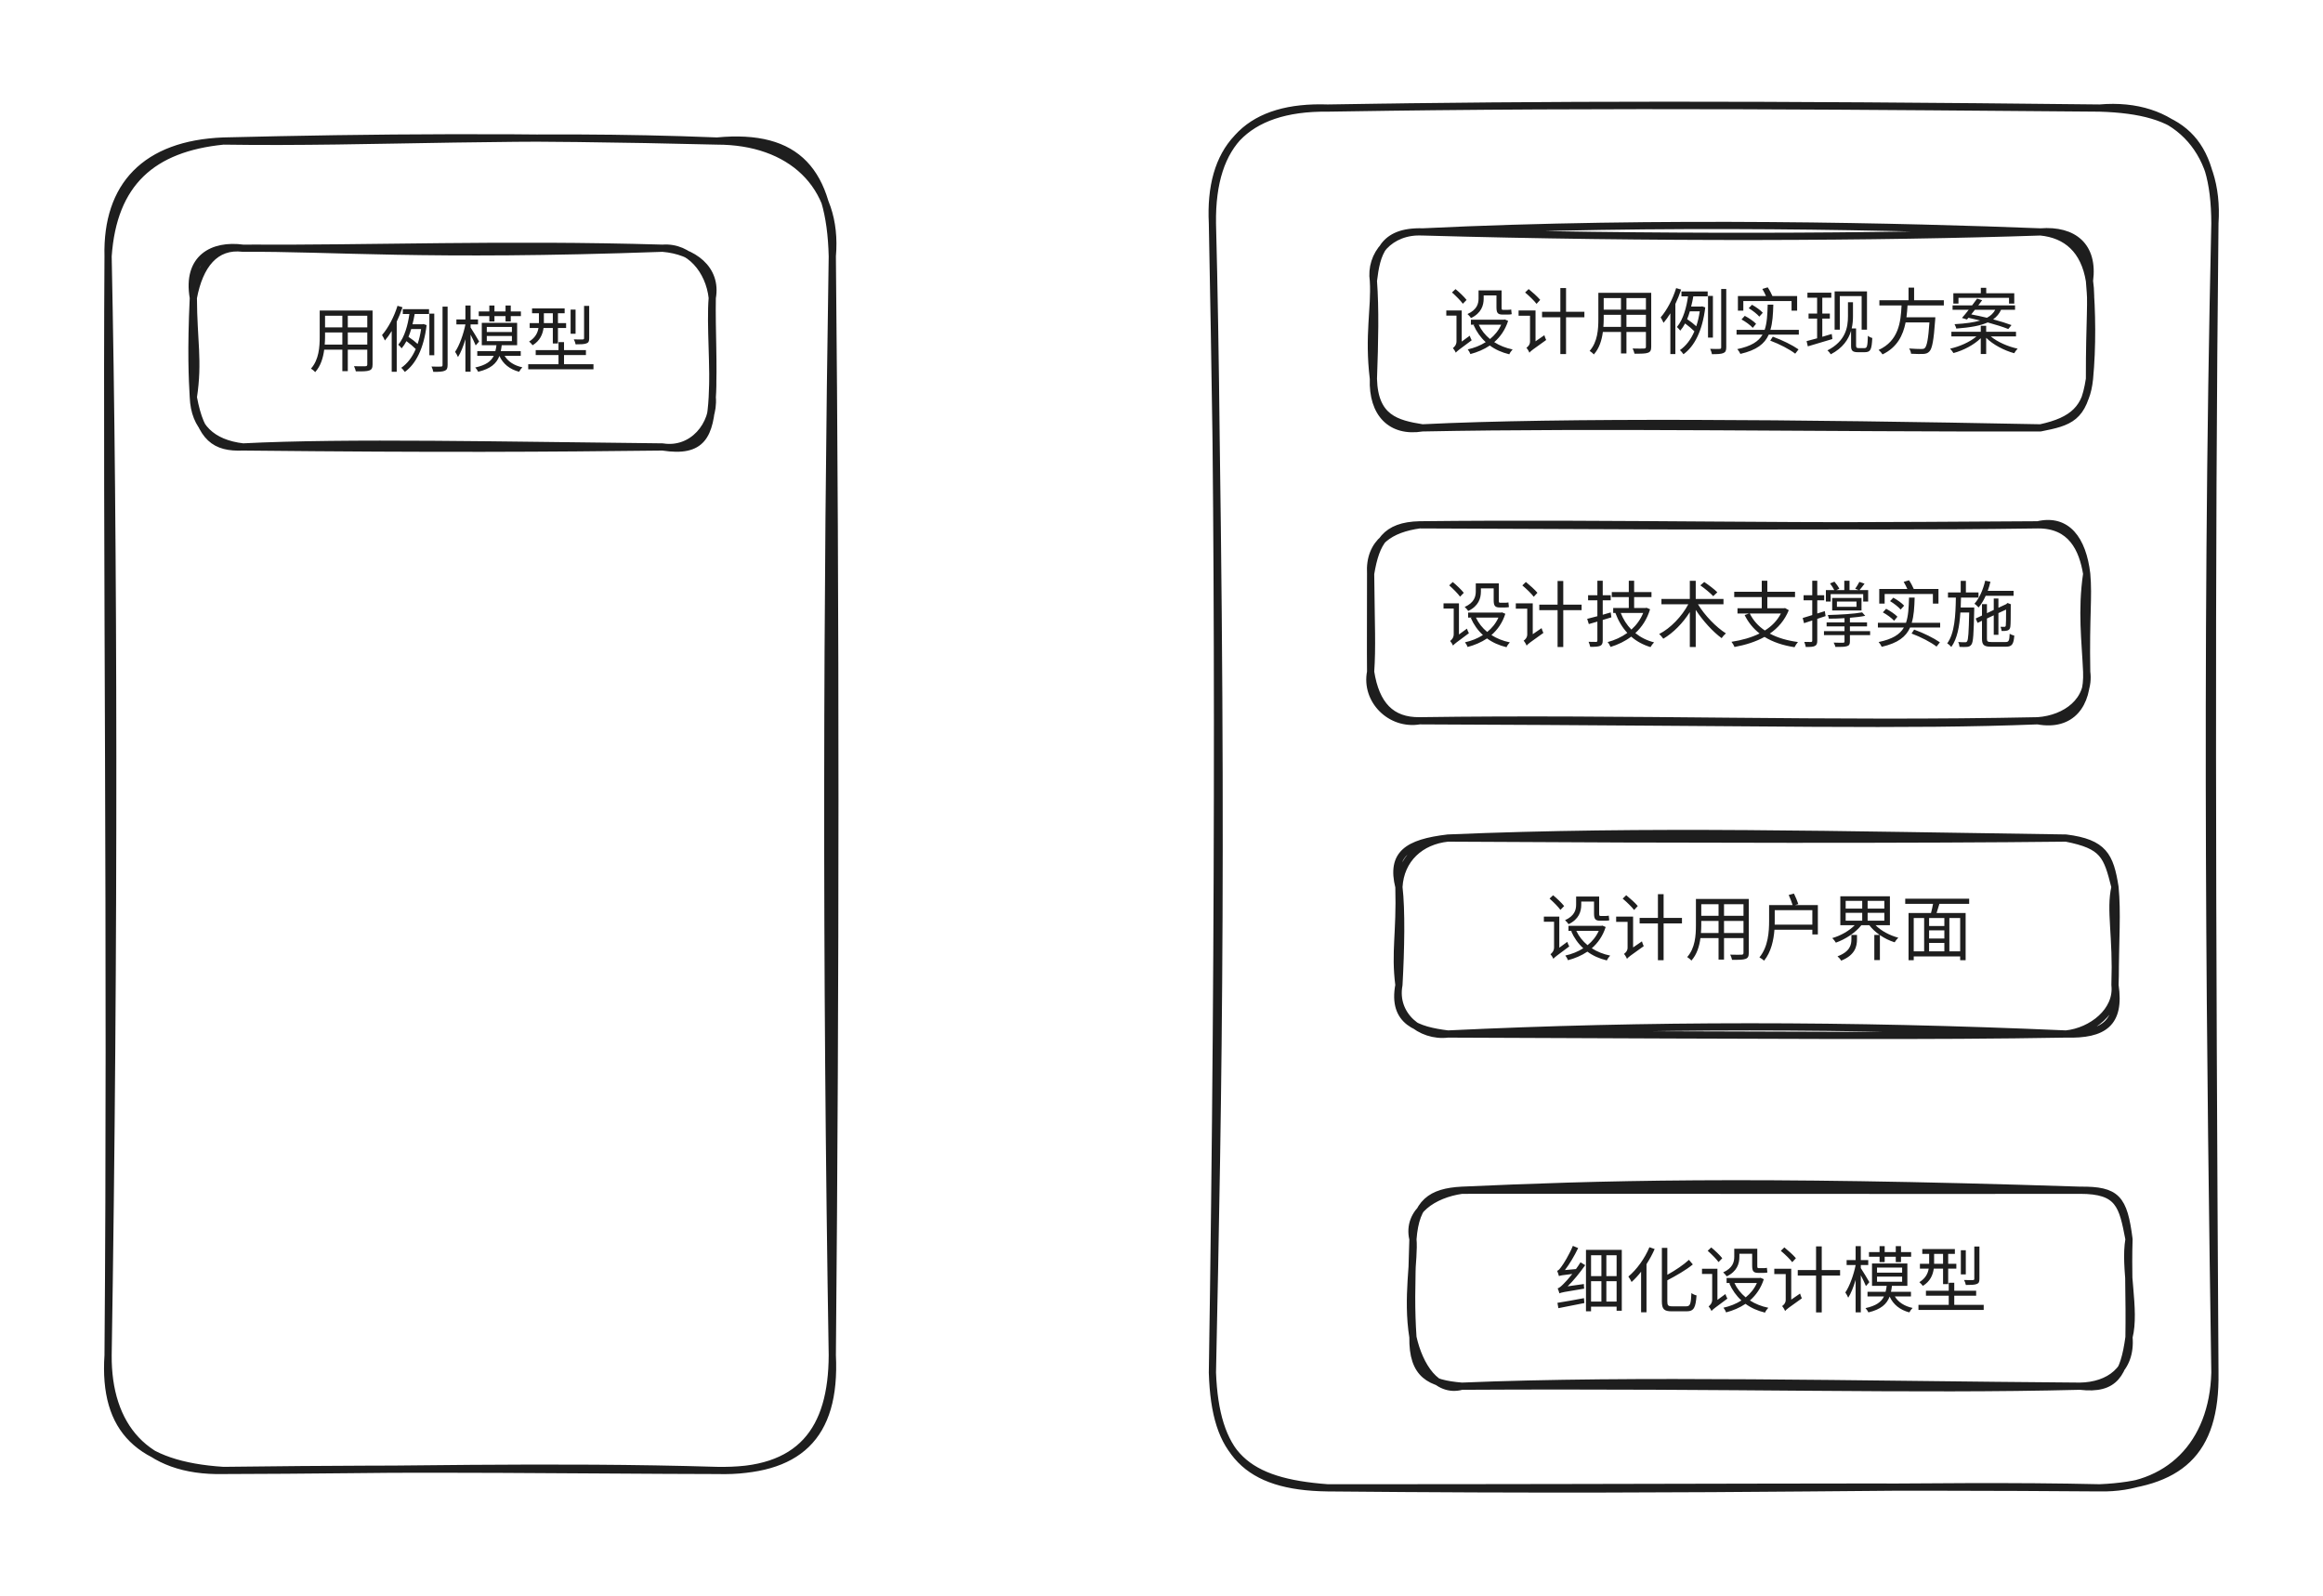
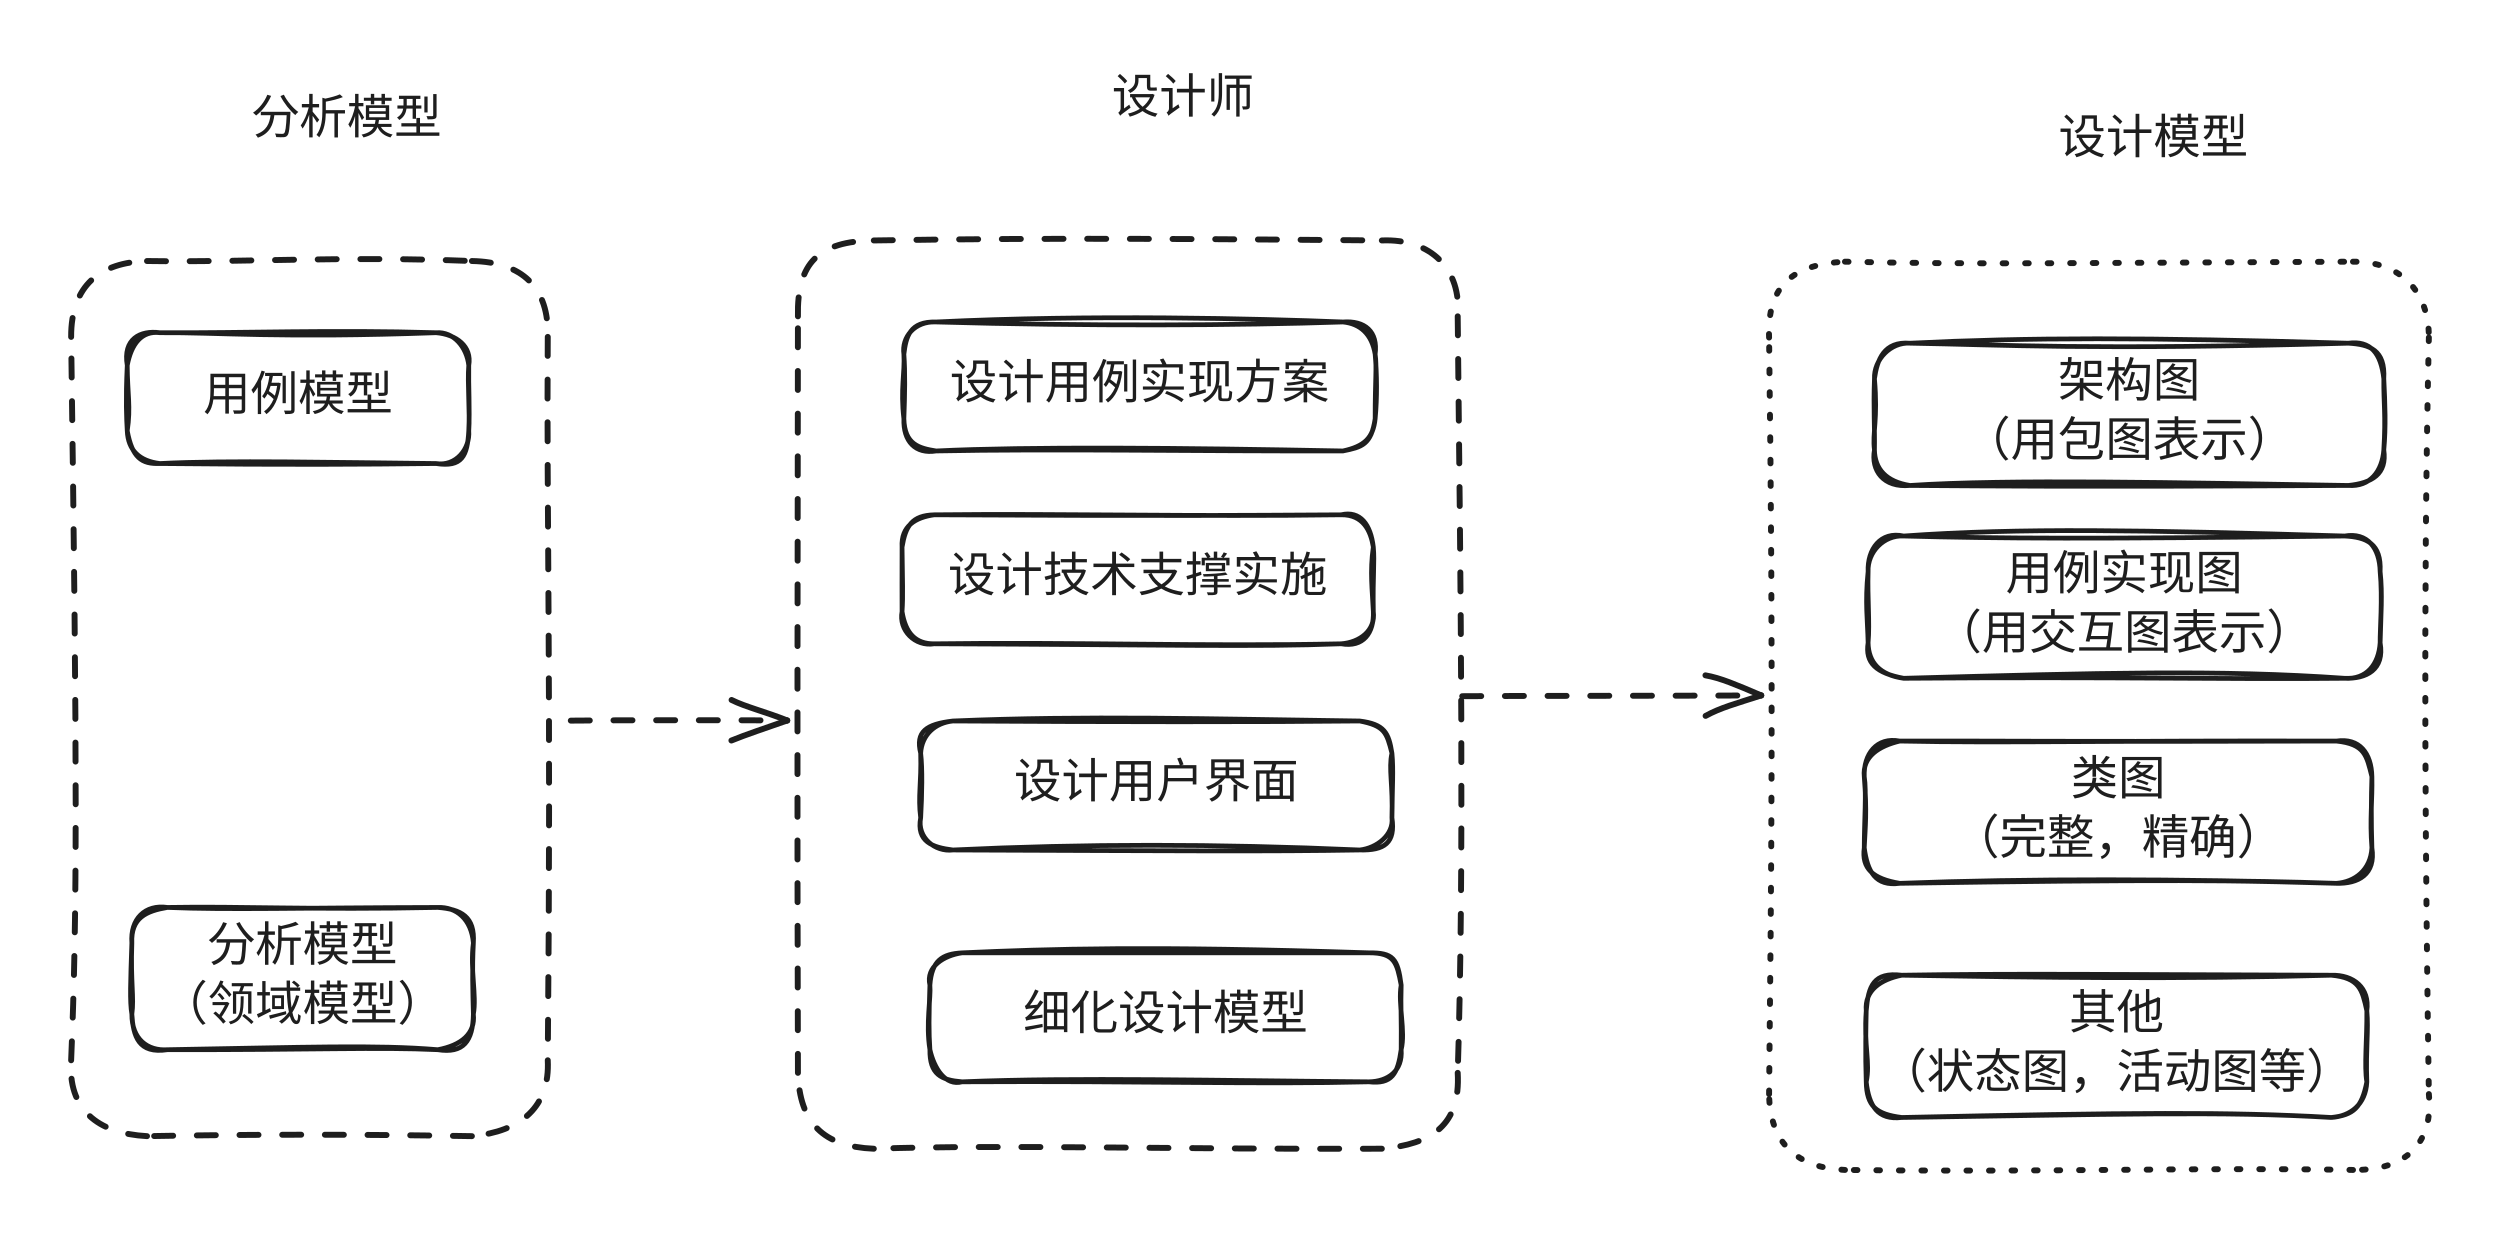
- <svg xmlns="http://www.w3.org/2000/svg" version="1.1" viewBox="0 0 644.764 443.051" width="1289.527" height="886.102">
+ <svg xmlns="http://www.w3.org/2000/svg" version="1.1" viewBox="0 0 1054.331 523.404" width="2108.662" height="1046.809">
  <defs>
    <style class="style-fonts">
+       @font-face { font-family: Xiaolai; src: url(https://esm.sh/@excalidraw/excalidraw@0.18.0/dist/prod/fonts/Xiaolai/Xiaolai-Regular-09850c4077f3fffe707905872e0e2460.woff2); }
      @font-face { font-family: Xiaolai; src: url(https://esm.sh/@excalidraw/excalidraw@0.18.0/dist/prod/fonts/Xiaolai/Xiaolai-Regular-87599f94b6cc129d505b375798d0d751.woff2); }
      @font-face { font-family: Xiaolai; src: url(https://esm.sh/@excalidraw/excalidraw@0.18.0/dist/prod/fonts/Xiaolai/Xiaolai-Regular-0facdf1ea213ba40261022f5d5ed4493.woff2); }
      @font-face { font-family: Xiaolai; src: url(https://esm.sh/@excalidraw/excalidraw@0.18.0/dist/prod/fonts/Xiaolai/Xiaolai-Regular-f8ee5d36068a42b51d0e4a1116cfcec1.woff2); }
+       @font-face { font-family: Xiaolai; src: url(https://esm.sh/@excalidraw/excalidraw@0.18.0/dist/prod/fonts/Xiaolai/Xiaolai-Regular-79d494361ae093b69e74ee9dbe65bfd4.woff2); }
      @font-face { font-family: Xiaolai; src: url(https://esm.sh/@excalidraw/excalidraw@0.18.0/dist/prod/fonts/Xiaolai/Xiaolai-Regular-74e2263a91439c25b91d5132ce9f4d62.woff2); }
      @font-face { font-family: Xiaolai; src: url(https://esm.sh/@excalidraw/excalidraw@0.18.0/dist/prod/fonts/Xiaolai/Xiaolai-Regular-145aa02cdd91946e67dc934e1acffe75.woff2); }</style>
  </defs>
-   <rect x="0" y="0" width="644.764" height="443.051" fill="transparent" />
-   <g stroke-linecap="round" transform="translate(53.66145 68.91114) rotate(0 72.01367 27.58594)">
+   <rect x="0" y="0" width="1054.331" height="523.404" fill="transparent" />
+   <g stroke-linecap="round" transform="translate(53.66145 140.3154) rotate(0 72.01367 27.58594)">
    <path d="M13.79 0 C38.17 -0.2, 64.05 2.37, 130.23 0 M13.79 0 C49.56 0.21, 86.12 -1.3, 130.23 0 M130.23 0 C137.72 -0.58, 143.21 6.21, 144.03 13.79 M130.23 0 C138.84 0.71, 145.46 5.79, 144.03 13.79 M144.03 13.79 C143.41 21.08, 144.6 33.72, 144.03 41.38 M144.03 13.79 C143.86 22.96, 144.51 31.8, 144.03 41.38 M144.03 41.38 C143.45 52.03, 141.26 56.89, 130.23 55.17 M144.03 41.38 C144.66 49.01, 138.57 56.5, 130.23 55.17 M130.23 55.17 C98.04 55.54, 69.17 55.75, 13.79 55.17 M130.23 55.17 C87.18 54.74, 42.19 53.71, 13.79 55.17 M13.79 55.17 C5.19 54.15, 0.33 49.6, 0 41.38 M13.79 55.17 C6.02 55.51, 2.09 52.69, 0 41.38 M0 41.38 C1.53 31.33, 0.05 25.6, 0 13.79 M0 41.38 C-0.29 36.33, -0.69 28.64, 0 13.79 M0 13.79 C1.69 4.76, 6.07 -0.96, 13.79 0 M0 13.79 C-1.93 2.66, 5.45 -1.15, 13.79 0" stroke="#1e1e1e" stroke-width="2" fill="none" />
  </g>
-   <g transform="translate(85.67512 83.99707) rotate(0 40 12.5)">
+   <g transform="translate(85.67512 155.4014) rotate(0 40 12.5)">
    <text x="40" y="17.62" font-family="Excalifont, Xiaolai, Segoe UI Emoji" font-size="20px" fill="#1e1e1e" text-anchor="middle" style="white-space: pre;" direction="ltr" dominant-baseline="alphabetic">用例模型</text>
  </g>
-   <g stroke-linecap="round" transform="translate(381.1966 64.38379) rotate(0 99.375 27.20117)">
+   <g stroke-linecap="round" transform="translate(381.1966 135.7881) rotate(0 99.375 27.20117)">
    <path d="M13.6 0 C79.14 -3.2, 149.11 -1.42, 185.15 0 M13.6 0 C76.88 1.81, 141.34 1.49, 185.15 0 M185.15 0 C194.39 -0.71, 200.03 3.98, 198.75 13.6 M185.15 0 C192.43 0.71, 197.35 5.06, 198.75 13.6 M198.75 13.6 C199.49 22.04, 199.59 32.02, 198.75 40.8 M198.75 13.6 C199.51 18.85, 198.72 24.38, 198.75 40.8 M198.75 40.8 C197.92 48.84, 194.33 52.41, 185.15 54.4 M198.75 40.8 C197.09 51.78, 193.21 52.79, 185.15 54.4 M185.15 54.4 C124.44 54.54, 63.55 53.4, 13.6 54.4 M185.15 54.4 C117.7 53.06, 52.04 52.5, 13.6 54.4 M13.6 54.4 C4.9 55.83, -0.35 50.42, 0 40.8 M13.6 54.4 C6.4 53.24, 0.29 51.72, 0 40.8 M0 40.8 C-1.48 28.56, 0.47 21.2, 0 13.6 M0 40.8 C0.38 30.33, 0.57 21.39, 0 13.6 M0 13.6 C-1.06 6.37, 4.6 -0.45, 13.6 0 M0 13.6 C0.89 6.18, 2.43 -0.33, 13.6 0" stroke="#1e1e1e" stroke-width="2" fill="none" />
  </g>
-   <g transform="translate(400.5716 79.08496) rotate(0 80 12.5)">
+   <g transform="translate(400.5716 150.4893) rotate(0 80 12.5)">
    <text x="80" y="17.62" font-family="Excalifont, Xiaolai, Segoe UI Emoji" font-size="20px" fill="#1e1e1e" text-anchor="middle" style="white-space: pre;" direction="ltr" dominant-baseline="alphabetic">设计用例实现方案</text>
  </g>
-   <g stroke-linecap="round" transform="translate(380.4258 145.7037) rotate(0 99.375 27.20117)">
+   <g stroke-linecap="round" transform="translate(380.4258 217.108) rotate(0 99.375 27.20117)">
    <path d="M13.6 0 C55.94 0.09, 93.08 0.64, 185.15 0 M13.6 0 C67.99 -0.62, 122.96 0.89, 185.15 0 M185.15 0 C193.28 -1.91, 197.64 4.11, 198.75 13.6 M185.15 0 C194.54 -0.1, 197.62 6.73, 198.75 13.6 M198.75 13.6 C197.24 24.01, 198.37 32.02, 198.75 40.8 M198.75 13.6 C199.34 20.18, 198.47 25.24, 198.75 40.8 M198.75 40.8 C199.79 48.81, 192.99 53.85, 185.15 54.4 M198.75 40.8 C199.11 49.85, 194.52 56.11, 185.15 54.4 M185.15 54.4 C127.59 55.62, 71.25 53.57, 13.6 54.4 M185.15 54.4 C148.32 55.84, 112.77 54.76, 13.6 54.4 M13.6 54.4 C5.5 55.77, -1.54 48.68, 0 40.8 M13.6 54.4 C5.7 54.49, 1.45 49.96, 0 40.8 M0 40.8 C0.47 33.85, 0.15 28.21, 0 13.6 M0 40.8 C-0.07 33.86, 0.01 26.05, 0 13.6 M0 13.6 C-0.51 4.7, 5.72 1.09, 13.6 0 M0 13.6 C1.48 4.77, 4.11 0.22, 13.6 0" stroke="#1e1e1e" stroke-width="2" fill="none" />
  </g>
-   <g transform="translate(399.8008 160.4049) rotate(0 80 12.5)">
+   <g transform="translate(399.8008 231.8092) rotate(0 80 12.5)">
    <text x="80" y="17.62" font-family="Excalifont, Xiaolai, Segoe UI Emoji" font-size="20px" fill="#1e1e1e" text-anchor="middle" style="white-space: pre;" direction="ltr" dominant-baseline="alphabetic">设计技术支撑实施</text>
  </g>
-   <g stroke-linecap="round" transform="translate(388.2774 232.6608) rotate(0 99.375 27.20117)">
+   <g stroke-linecap="round" transform="translate(388.2774 304.0651) rotate(0 99.375 27.20117)">
    <path d="M13.6 0 C69.11 -2.35, 122.67 -0.86, 185.15 0 M13.6 0 C78.41 0.4, 145.49 0.46, 185.15 0 M185.15 0 C195.65 1.32, 197.39 4.99, 198.75 13.6 M185.15 0 C195.64 2.06, 196.53 4.77, 198.75 13.6 M198.75 13.6 C197.27 20.03, 199.26 27.23, 198.75 40.8 M198.75 13.6 C199.43 20.8, 198.87 27.6, 198.75 40.8 M198.75 40.8 C200.34 51.45, 195.58 54.69, 185.15 54.4 M198.75 40.8 C199.57 47.99, 192.33 53.65, 185.15 54.4 M185.15 54.4 C124.43 51.74, 68.8 51.77, 13.6 54.4 M185.15 54.4 C147 55.06, 110.22 54.77, 13.6 54.4 M13.6 54.4 C5.04 53.34, -1.91 50.99, 0 40.8 M13.6 54.4 C6.05 55.35, -1.59 49.17, 0 40.8 M0 40.8 C-1.18 31.59, 0.36 26.37, 0 13.6 M0 40.8 C0.55 30.93, 0.76 20.06, 0 13.6 M0 13.6 C0.44 5.85, 6.01 0.79, 13.6 0 M0 13.6 C-2.27 4.48, 2.28 1.33, 13.6 0" stroke="#1e1e1e" stroke-width="2" fill="none" />
  </g>
-   <g transform="translate(427.6524 247.3619) rotate(0 60 12.5)">
+   <g transform="translate(427.6524 318.7662) rotate(0 60 12.5)">
    <text x="60" y="17.62" font-family="Excalifont, Xiaolai, Segoe UI Emoji" font-size="20px" fill="#1e1e1e" text-anchor="middle" style="white-space: pre;" direction="ltr" dominant-baseline="alphabetic">设计用户界面</text>
  </g>
-   <g stroke-linecap="round" transform="translate(392.168 330.4342) rotate(0 99.375 27.20117)">
+   <g stroke-linecap="round" transform="translate(392.168 401.8385) rotate(0 99.375 27.20117)">
    <path d="M13.6 0 C50.8 -1.65, 92.22 -3.03, 185.15 0 M13.6 0 C78.95 -0.05, 143.24 0.08, 185.15 0 M185.15 0 C196.08 -0.01, 196.94 4.2, 198.75 13.6 M185.15 0 C195.37 -0.1, 197.31 2.26, 198.75 13.6 M198.75 13.6 C197.35 21.62, 200.68 33.15, 198.75 40.8 M198.75 13.6 C198.46 22.13, 198.93 29.16, 198.75 40.8 M198.75 40.8 C197.33 51.07, 194.85 55.53, 185.15 54.4 M198.75 40.8 C199.48 49.82, 193.16 54.27, 185.15 54.4 M185.15 54.4 C138.27 55.58, 91.52 53.96, 13.6 54.4 M185.15 54.4 C123.03 53.95, 61.25 52.41, 13.6 54.4 M13.6 54.4 C4.67 53.67, -0.16 51.29, 0 40.8 M13.6 54.4 C6.51 56.34, 1.75 48.69, 0 40.8 M0 40.8 C-1.79 29.79, 0.5 18.99, 0 13.6 M0 40.8 C-0.5 33.36, -0.45 27.22, 0 13.6 M0 13.6 C-1.8 5.91, 5.86 1.08, 13.6 0 M0 13.6 C0.77 3.33, 5.06 0.45, 13.6 0" stroke="#1e1e1e" stroke-width="2" fill="none" />
  </g>
-   <g transform="translate(431.543 345.1354) rotate(0 60 12.5)">
+   <g transform="translate(431.543 416.5397) rotate(0 60 12.5)">
    <text x="60" y="17.62" font-family="Excalifont, Xiaolai, Segoe UI Emoji" font-size="20px" fill="#1e1e1e" text-anchor="middle" style="white-space: pre;" direction="ltr" dominant-baseline="alphabetic">细化设计模型</text>
  </g>
-   <g stroke-linecap="round" transform="translate(30 39.1543) rotate(0 100.5039 184.5332)">
-     <path d="M32 0 C74.03 0.63, 115.13 -2.16, 169.01 0 M32 0 C73.26 -1.02, 114.08 -1.37, 169.01 0 M169.01 0 C189.25 -0.02, 202.76 12.1, 201.01 32 M169.01 0 C191.46 -2.13, 200.44 8.5, 201.01 32 M201.01 32 C201.98 132.09, 201.95 232.3, 201.01 337.07 M201.01 32 C199.5 128.17, 199.19 226.13, 201.01 337.07 M201.01 337.07 C202.13 359.95, 191.35 369.49, 169.01 369.07 M201.01 337.07 C200.94 357.81, 192.29 369.72, 169.01 369.07 M169.01 369.07 C130.35 369, 93.02 368.29, 32 369.07 M169.01 369.07 C122.97 367.68, 78.56 368.99, 32 369.07 M32 369.07 C10.24 369.58, -0.15 356.6, 0 337.07 M32 369.07 C8.78 367.59, -1.39 357.97, 0 337.07 M0 337.07 C0.92 224.33, -0.51 109.98, 0 32 M0 337.07 C1.83 223.04, 1.61 109.87, 0 32 M0 32 C1.41 11.58, 12.33 1.97, 32 0 M0 32 C-0.49 12.38, 10.41 0.84, 32 0" stroke="#1e1e1e" stroke-width="2" fill="none" />
+   <g stroke-linecap="round" transform="translate(30 110.082) rotate(0 100.5039 184.5332)">
+     <path d="M32 0 C74.03 0.63, 115.13 -2.16, 169.01 0 M169.01 0 C190.32 0.39, 201.6 11.21, 201.01 32 M201.01 32 C200.45 104.64, 202.51 178.34, 201.01 337.07 M201.01 337.07 C201.98 356.55, 189.85 367.18, 169.01 369.07 M169.01 369.07 C123.75 368.29, 78.68 368.23, 32 369.07 M32 369.07 C11.02 367.95, -1.45 357.64, 0 337.07 M0 337.07 C2.6 275.57, 2.52 212.12, 0 32 M0 32 C-0.06 10.15, 12.36 0.56, 32 0" stroke="#1e1e1e" stroke-width="2.5" fill="none" stroke-dasharray="8 10" />
  </g>
-   <g stroke-linecap="round" transform="translate(336.5137 30) rotate(0 139.125 191.5254)">
-     <path d="M32 0 C110.52 -1.32, 188.27 -0.45, 246.25 0 M32 0 C92.14 -1, 151.6 -1.05, 246.25 0 M246.25 0 C266.82 -1.8, 279.62 11.44, 278.25 32 M246.25 0 C269.04 0.68, 278.17 8.48, 278.25 32 M278.25 32 C275.47 153.89, 277.07 273.09, 278.25 351.05 M278.25 32 C277.2 128.53, 277.47 223.9, 278.25 351.05 M278.25 351.05 C278.61 373.53, 268.35 382.1, 246.25 383.05 M278.25 351.05 C277.73 370.99, 265.3 383.42, 246.25 383.05 M246.25 383.05 C199.14 381.96, 148.43 384.16, 32 383.05 M246.25 383.05 C186.89 382.58, 128.31 383.07, 32 383.05 M32 383.05 C9.4 381.37, 0.7 374.17, 0 351.05 M32 383.05 C9.33 382.77, 0.85 373.29, 0 351.05 M0 351.05 C1.6 274.3, 3.24 196.88, 0 32 M0 351.05 C1.98 225.4, 1.8 100.58, 0 32 M0 32 C-0.31 9.24, 10.83 -0.72, 32 0 M0 32 C-1.02 11.75, 8.73 -0.27, 32 0" stroke="#1e1e1e" stroke-width="2" fill="none" />
+   <g stroke-linecap="round" transform="translate(336.5137 101.4043) rotate(0 139.125 191.5254)">
+     <path d="M32 0 C110.52 -1.32, 188.27 -0.45, 246.25 0 M246.25 0 C267.13 -0.86, 279.93 12.25, 278.25 32 M278.25 32 C279.52 147.29, 281.02 265.66, 278.25 351.05 M278.25 351.05 C279.51 372.97, 267.51 381.15, 246.25 383.05 M246.25 383.05 C164.28 383.4, 85.08 381.24, 32 383.05 M32 383.05 C10.69 382.17, 0.67 372.18, 0 351.05 M0 351.05 C-0.39 237.55, -0.11 121.77, 0 32 M0 32 C-0.46 9.46, 8.68 0.32, 32 0" stroke="#1e1e1e" stroke-width="2.5" fill="none" stroke-dasharray="8 10" />
  </g>
+   <g stroke-linecap="round" transform="translate(55.60646 382.6953) rotate(0 72.01367 30)">
+     <path d="M15 0 C46.08 -0.58, 75.18 1.11, 129.03 0 M15 0 C41.16 1.07, 69.89 0.14, 129.03 0 M129.03 0 C138.79 0.74, 144.81 3.81, 144.03 15 M129.03 0 C136.87 -0.3, 143.21 4.9, 144.03 15 M144.03 15 C142.59 26.12, 145.47 37.16, 144.03 45 M144.03 15 C143.46 25.74, 143.81 35.88, 144.03 45 M144.03 45 C144.97 53.31, 138.79 58.19, 129.03 60 M144.03 45 C143.84 56.43, 139.83 61.73, 129.03 60 M129.03 60 C102.95 57.83, 73.67 59, 15 60 M129.03 60 C103.74 58.81, 77.51 60.11, 15 60 M15 60 C6.64 60.58, -0.06 55.55, 0 45 M15 60 C2.72 61.89, 0.58 54.36, 0 45 M0 45 C-0.91 39.79, -0.55 31.34, 0 15 M0 45 C1 38.07, -0.59 31.52, 0 15 M0 15 C-0.79 4.81, 5.61 -1.39, 15 0 M0 15 C-0.46 4.32, 6.11 1.52, 15 0" stroke="#1e1e1e" stroke-width="2" fill="none" />
+   </g>
+   <g transform="translate(67.62013 387.6953) rotate(0 60 25)">
+     <text x="60" y="17.62" font-family="Excalifont, Xiaolai, Segoe UI Emoji" font-size="20px" fill="#1e1e1e" text-anchor="middle" style="white-space: pre;" direction="ltr" dominant-baseline="alphabetic">分析模型</text>
+     <text x="60" y="42.62" font-family="Excalifont, Xiaolai, Segoe UI Emoji" font-size="20px" fill="#1e1e1e" text-anchor="middle" style="white-space: pre;" direction="ltr" dominant-baseline="alphabetic">（领域模型）</text>
+   </g>
+   <g stroke-linecap="round" transform="translate(790.5179 144.7373) rotate(0 107.4062 30)">
+     <path d="M15 0 C52.92 0.61, 91.02 3.01, 199.81 0 M15 0 C64.38 -2.45, 114.2 -2.52, 199.81 0 M199.81 0 C209.3 -1.27, 213.61 4.25, 214.81 15 M199.81 0 C208.93 0.53, 215.53 2.82, 214.81 15 M214.81 15 C214.71 25.47, 215.71 30.32, 214.81 45 M214.81 15 C215.33 25.5, 215.71 35.27, 214.81 45 M214.81 45 C216.31 55.26, 209.77 59, 199.81 60 M214.81 45 C214.16 53.98, 209.02 60.71, 199.81 60 M199.81 60 C128.28 58.81, 55.72 57.26, 15 60 M199.81 60 C148.46 60.24, 97.13 60.65, 15 60 M15 60 C3.73 61.1, -1.6 53.65, 0 45 M15 60 C4.89 58.4, 0.16 53.07, 0 45 M0 45 C-0.94 37.79, 1.51 32.31, 0 15 M0 45 C0.18 36.12, -0.48 27.51, 0 15 M0 15 C1.14 6.91, 3.96 -0.92, 15 0 M0 15 C-0.36 6.95, 6.93 -0.54, 15 0" stroke="#1e1e1e" stroke-width="2" fill="none" />
+   </g>
+   <g transform="translate(827.9241 149.7373) rotate(0 70 25)">
+     <text x="70" y="17.62" font-family="Excalifont, Xiaolai, Segoe UI Emoji" font-size="20px" fill="#1e1e1e" text-anchor="middle" style="white-space: pre;" direction="ltr" dominant-baseline="alphabetic">架构图</text>
+     <text x="70" y="42.62" font-family="Excalifont, Xiaolai, Segoe UI Emoji" font-size="20px" fill="#1e1e1e" text-anchor="middle" style="white-space: pre;" direction="ltr" dominant-baseline="alphabetic">（用包图表示）</text>
+   </g>
+   <g stroke-linecap="round" transform="translate(787.8409 226.0572) rotate(0 107.9687 30)">
+     <path d="M15 0 C63.9 -3.51, 115.76 -2.56, 200.94 0 M15 0 C54.85 1.06, 94.61 1.32, 200.94 0 M200.94 0 C210.17 0.46, 216.56 3.11, 215.94 15 M200.94 0 C210.66 -1.72, 215.74 5.14, 215.94 15 M215.94 15 C217.02 26.19, 215.86 39.66, 215.94 45 M215.94 15 C216.98 24.54, 216.21 33.33, 215.94 45 M215.94 45 C215.37 54.11, 210.25 60.62, 200.94 60 M215.94 45 C217.97 56.5, 210 60.32, 200.94 60 M200.94 60 C148.71 56.3, 98.15 57.69, 15 60 M200.94 60 C152.5 60.53, 104.53 59.3, 15 60 M15 60 C4.9 58.61, 0.14 53.33, 0 45 M15 60 C3.4 57.82, -1.37 53.59, 0 45 M0 45 C-0.18 35.75, -1.35 28.05, 0 15 M0 45 C0.74 36.61, -0.34 25.84, 0 15 M0 15 C-0.31 6.7, 6.68 -0.47, 15 0 M0 15 C-0.38 5.54, 5.27 -2.17, 15 0" stroke="#1e1e1e" stroke-width="2" fill="none" />
+   </g>
+   <g transform="translate(815.8096 231.0572) rotate(0 80 25)">
+     <text x="80" y="17.62" font-family="Excalifont, Xiaolai, Segoe UI Emoji" font-size="20px" fill="#1e1e1e" text-anchor="middle" style="white-space: pre;" direction="ltr" dominant-baseline="alphabetic">用例实现图</text>
+     <text x="80" y="42.62" font-family="Excalifont, Xiaolai, Segoe UI Emoji" font-size="20px" fill="#1e1e1e" text-anchor="middle" style="white-space: pre;" direction="ltr" dominant-baseline="alphabetic">（用交互图表示）</text>
+   </g>
+   <g stroke-linecap="round" transform="translate(786.2159 312.5299) rotate(0 107.0449 30)">
+     <path d="M15 0 C50.96 -0.14, 88.47 0.36, 199.09 0 M15 0 C58.2 0.92, 102.47 -0.26, 199.09 0 M199.09 0 C208.85 -1.49, 213.91 5.13, 214.09 15 M199.09 0 C211.19 1.29, 211.83 6.05, 214.09 15 M214.09 15 C214.33 25.14, 213.13 32.85, 214.09 45 M214.09 15 C213.8 23.94, 213.74 34.08, 214.09 45 M214.09 45 C215.86 56.31, 208.27 60.28, 199.09 60 M214.09 45 C213.59 54.47, 206.81 59.46, 199.09 60 M199.09 60 C160.05 58.7, 122.7 58.3, 15 60 M199.09 60 C133.7 58.07, 68.48 57.92, 15 60 M15 60 C3.61 58.11, -1.19 53.77, 0 45 M15 60 C4.65 61.41, 1.31 55, 0 45 M0 45 C0.41 35.87, 1.19 30.23, 0 15 M0 45 C0 33.98, 1 21.03, 0 15 M0 15 C-0.33 5.47, 5.24 -1.89, 15 0 M0 15 C-0.89 6.52, 6.34 2.06, 15 0" stroke="#1e1e1e" stroke-width="2" fill="none" />
+   </g>
+   <g transform="translate(823.2608 317.5299) rotate(0 70 25)">
+     <text x="70" y="17.62" font-family="Excalifont, Xiaolai, Segoe UI Emoji" font-size="20px" fill="#1e1e1e" text-anchor="middle" style="white-space: pre;" direction="ltr" dominant-baseline="alphabetic">类图</text>
+     <text x="70" y="42.62" font-family="Excalifont, Xiaolai, Segoe UI Emoji" font-size="20px" fill="#1e1e1e" text-anchor="middle" style="white-space: pre;" direction="ltr" dominant-baseline="alphabetic">（完整，精确）</text>
+   </g>
+   <g stroke-linecap="round" transform="translate(787.0479 411.2799) rotate(0 105.5586 30)">
+     <path d="M15 0 C58.84 -0.74, 104.46 -0.3, 196.12 0 M15 0 C73.38 0.97, 131.9 1.78, 196.12 0 M196.12 0 C207.94 1.12, 209.15 5.91, 211.12 15 M196.12 0 C205.49 -0.29, 212.49 5.32, 211.12 15 M211.12 15 C211.24 26.91, 209.98 38.33, 211.12 45 M211.12 15 C211.9 23.32, 210.61 30.47, 211.12 45 M211.12 45 C210.68 54.54, 204.13 59.53, 196.12 60 M211.12 45 C208.99 55.83, 205.58 59.01, 196.12 60 M196.12 60 C150.78 57.25, 101.89 58.75, 15 60 M196.12 60 C153.66 57.54, 112 57.87, 15 60 M15 60 C4.7 61.23, 1.14 55, 0 45 M15 60 C4.2 58.66, 0.17 55.27, 0 45 M0 45 C1.76 36.72, -1.08 30.22, 0 15 M0 45 C-0.42 33.69, -0.13 20.96, 0 15 M0 15 C-0.78 6.32, 6.17 1.79, 15 0 M0 15 C0.88 4.52, 3.03 -1.46, 15 0" stroke="#1e1e1e" stroke-width="2" fill="none" />
+   </g>
+   <g transform="translate(792.6065 416.2799) rotate(0 100 25)">
+     <text x="100" y="17.62" font-family="Excalifont, Xiaolai, Segoe UI Emoji" font-size="20px" fill="#1e1e1e" text-anchor="middle" style="white-space: pre;" direction="ltr" dominant-baseline="alphabetic">其他</text>
+     <text x="100" y="42.62" font-family="Excalifont, Xiaolai, Segoe UI Emoji" font-size="20px" fill="#1e1e1e" text-anchor="middle" style="white-space: pre;" direction="ltr" dominant-baseline="alphabetic">（状态图，活动图等）</text>
+   </g>
+   <g stroke-linecap="round" transform="translate(746.0811 110.3535) rotate(0 139.125 191.5254)">
+     <path d="M32 0 C83.81 1.27, 133.16 0.51, 246.25 0 M246.25 0 C266.09 -0.18, 278.38 12.49, 278.25 32 M278.25 32 C275.67 145.39, 276.89 259.32, 278.25 351.05 M278.25 351.05 C280.21 371.46, 269.08 383.31, 246.25 383.05 M246.25 383.05 C181.64 381.91, 119.13 384.07, 32 383.05 M32 383.05 C11.97 382.24, 0.28 371.95, 0 351.05 M0 351.05 C0.92 263.17, 1.89 173.68, 0 32 M0 32 C-0.87 10.64, 9.4 1.1, 32 0" stroke="#1e1e1e" stroke-width="2.5" fill="none" stroke-dasharray="1.5 8" />
+   </g>
+   <g transform="translate(468.9092 30) rotate(0 30 12.5)">
+     <text x="0" y="17.62" font-family="Excalifont, Xiaolai, Segoe UI Emoji" font-size="20px" fill="#1e1e1e" text-anchor="start" style="white-space: pre;" direction="ltr" dominant-baseline="alphabetic">设计师</text>
+   </g>
+   <g transform="translate(868.1318 47.10547) rotate(0 40 12.5)">
+     <text x="0" y="17.62" font-family="Excalifont, Xiaolai, Segoe UI Emoji" font-size="20px" fill="#1e1e1e" text-anchor="start" style="white-space: pre;" direction="ltr" dominant-baseline="alphabetic">设计模型</text>
+   </g>
+   <g transform="translate(106.2568 38.75391) rotate(0 40 12.5)">
+     <text x="0" y="17.62" font-family="Excalifont, Xiaolai, Segoe UI Emoji" font-size="20px" fill="#1e1e1e" text-anchor="start" style="white-space: pre;" direction="ltr" dominant-baseline="alphabetic">分析模型</text>
+   </g>
+   <g stroke-linecap="round">
+     <g transform="translate(239.5889 304.8203) rotate(0 46.06445 -0.5917969)">
+       <path d="M1.14 -0.91 C16.52 -1.13, 77.23 -1.12, 92.4 -0.97" stroke="#1e1e1e" stroke-width="2.5" fill="none" stroke-dasharray="8 10" />
+     </g>
+     <g transform="translate(239.5889 304.8203) rotate(0 46.06445 -0.5917969)">
+       <path d="M68.87 7.48 C74.62 5.1, 83.76 2.05, 92.4 -0.97" stroke="#1e1e1e" stroke-width="2.5" fill="none" />
+     </g>
+     <g transform="translate(239.5889 304.8203) rotate(0 46.06445 -0.5917969)">
+       <path d="M68.94 -9.62 C74.71 -6.71, 83.84 -4.46, 92.4 -0.97" stroke="#1e1e1e" stroke-width="2.5" fill="none" />
+     </g>
+   </g>
+   <mask />
+   <g stroke-linecap="round">
+     <g transform="translate(616.624 293.582) rotate(0 63.4082 -0.2519531)">
+       <path d="M0.05 0.03 C21.14 -0.17, 105.07 -0.12, 126.14 -0.3" stroke="#1e1e1e" stroke-width="2.5" fill="none" stroke-dasharray="8 10" />
+     </g>
+     <g transform="translate(616.624 293.582) rotate(0 63.4082 -0.2519531)">
+       <path d="M102.68 8.33 C108.89 4.9, 115.41 3.17, 126.14 -0.3" stroke="#1e1e1e" stroke-width="2.5" fill="none" />
+     </g>
+     <g transform="translate(616.624 293.582) rotate(0 63.4082 -0.2519531)">
+       <path d="M102.62 -8.77 C108.97 -7.66, 115.51 -4.85, 126.14 -0.3" stroke="#1e1e1e" stroke-width="2.5" fill="none" />
+     </g>
+   </g>
+   <mask />
</svg>
